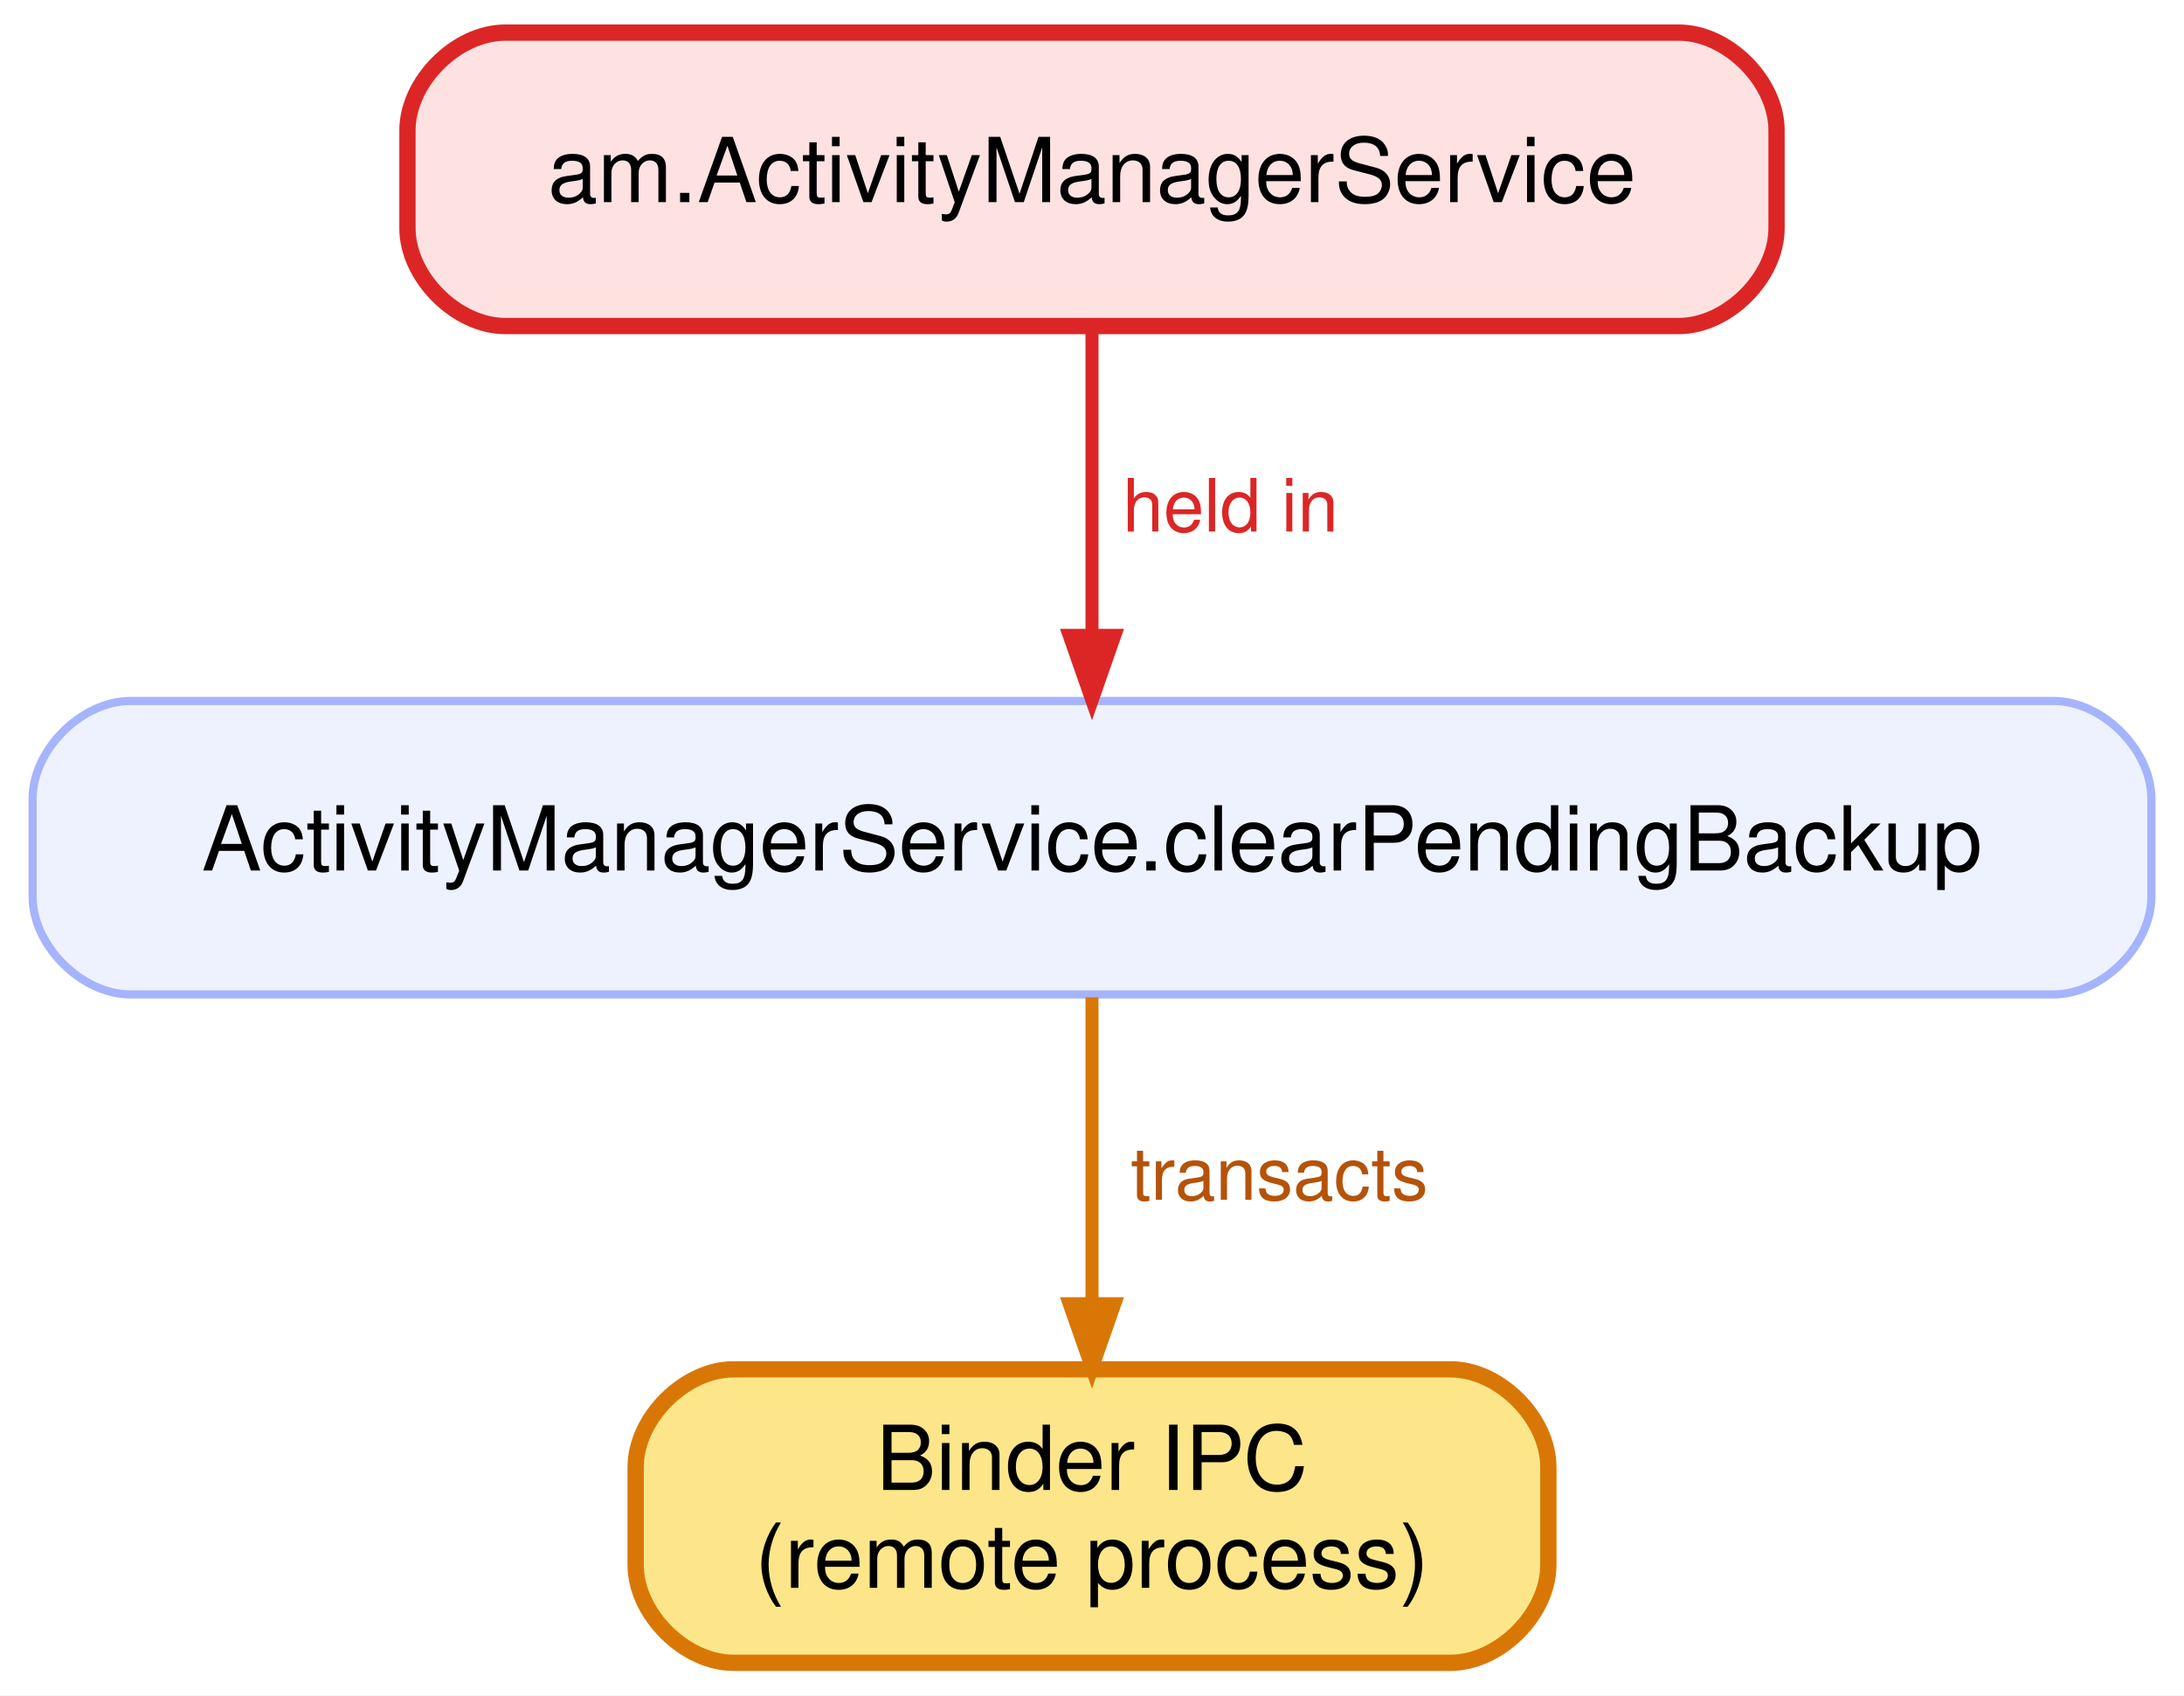
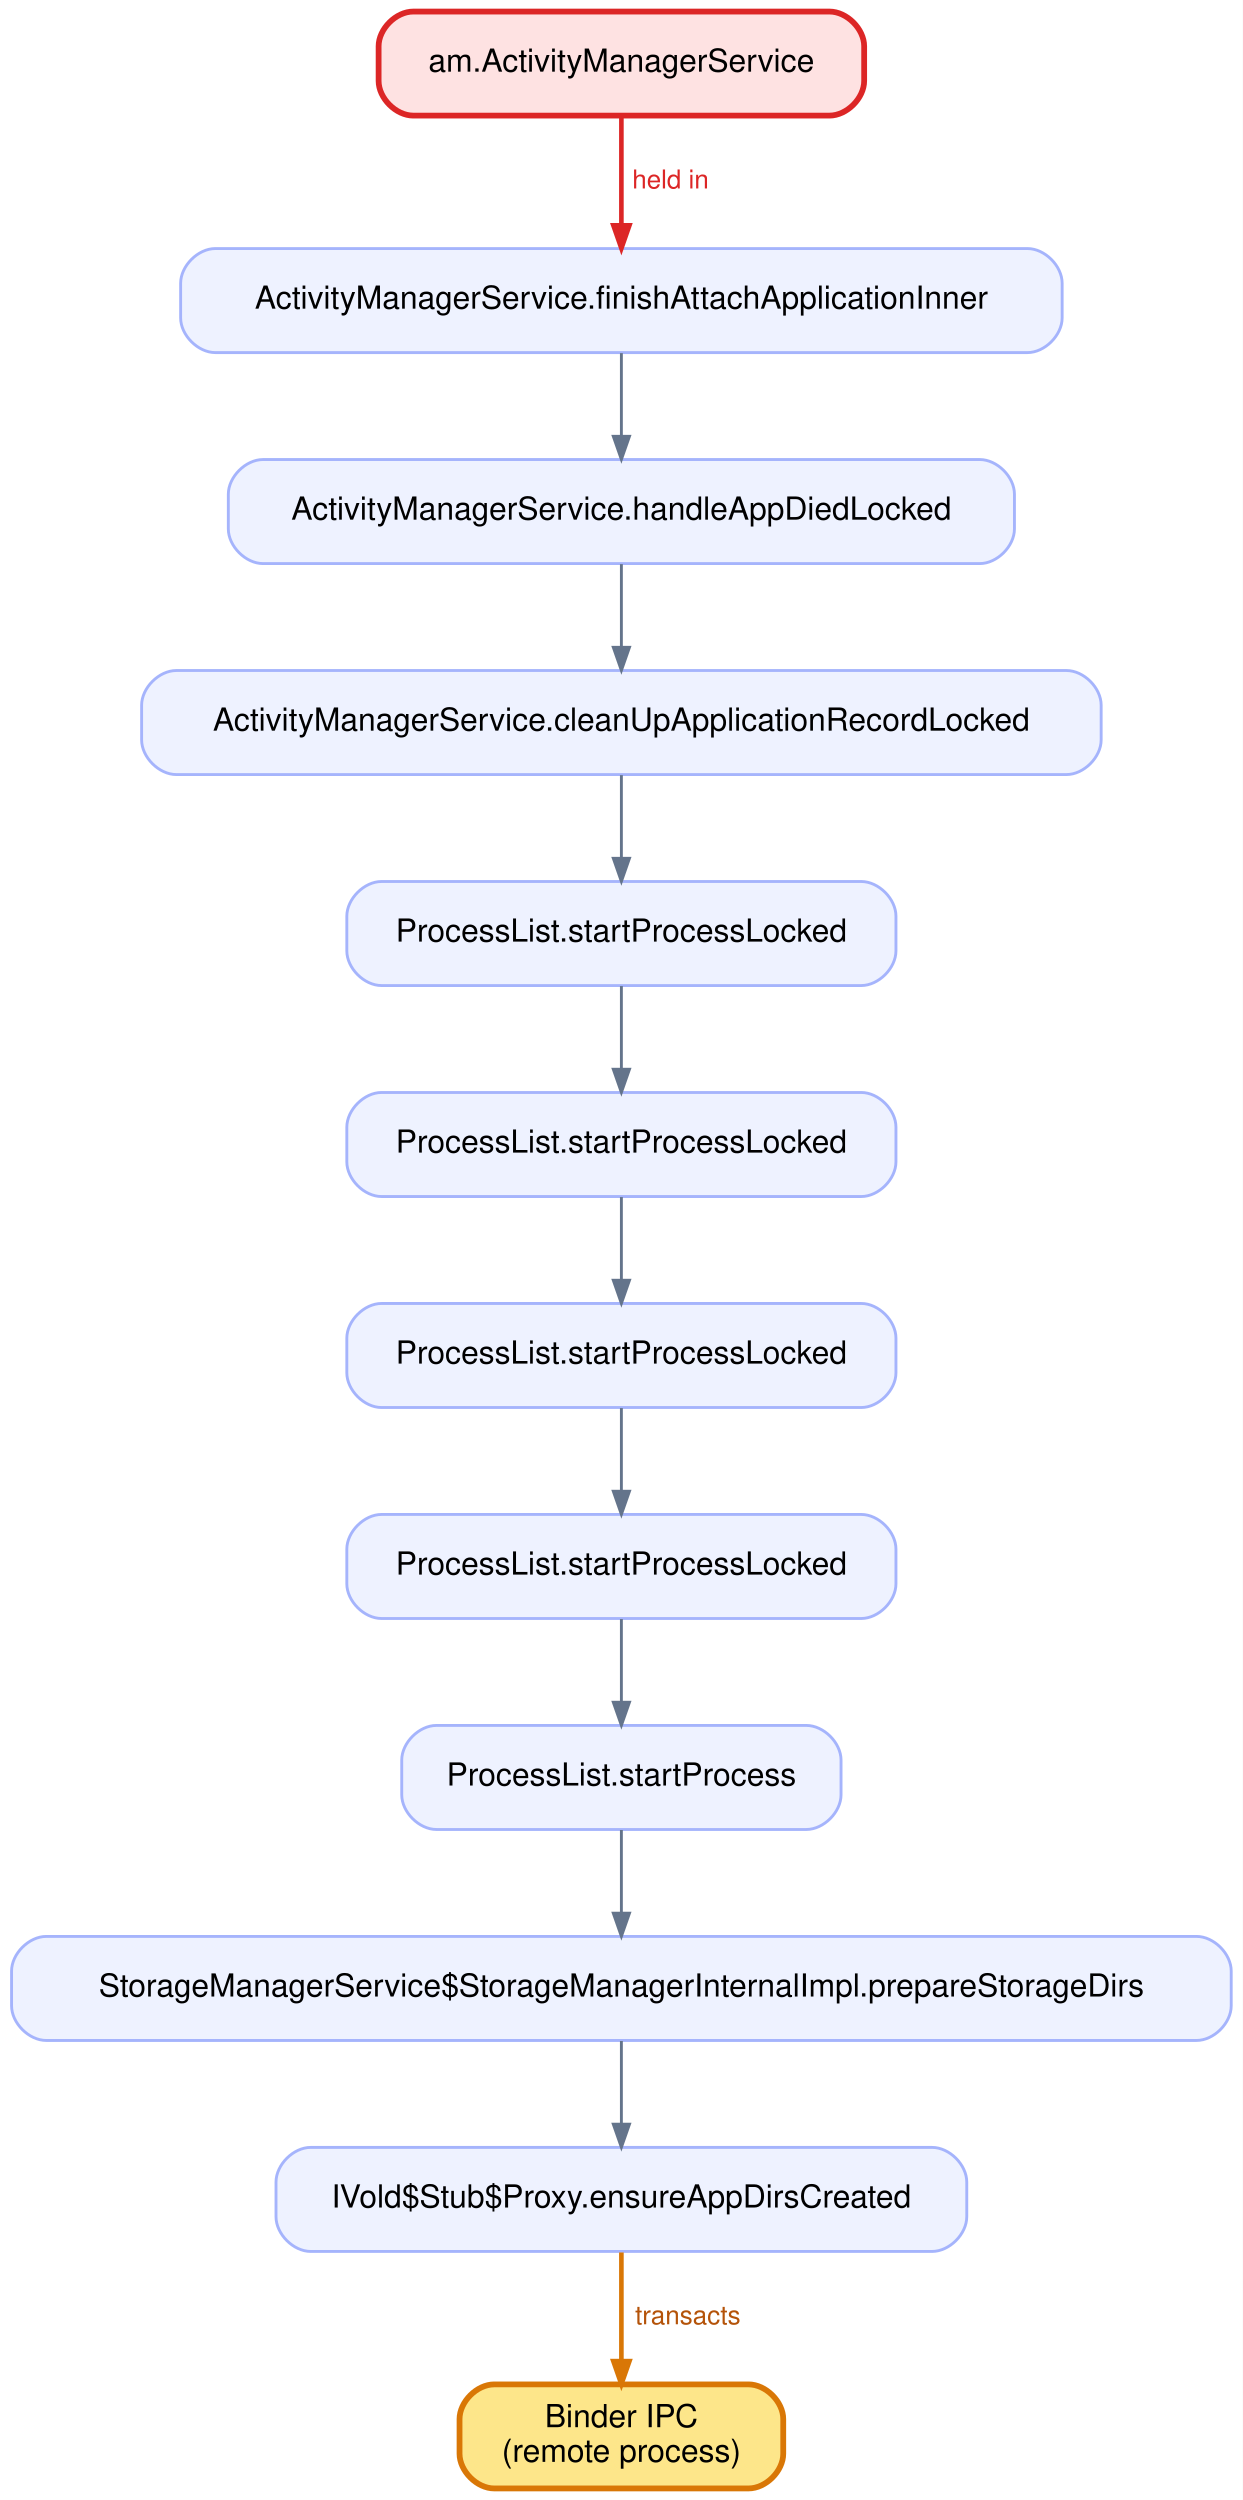
- <svg xmlns="http://www.w3.org/2000/svg" width="268pt" height="208pt" viewBox="0.00 0.00 268.00 208.00">
-   <g id="graph0" class="graph" transform="scale(1 1) rotate(0) translate(4 204)">
-     <polygon fill="white" stroke="transparent" points="-4,4 -4,-204 264,-204 264,4 -4,4" />
+ <svg xmlns="http://www.w3.org/2000/svg" width="430pt" height="865pt" viewBox="0.00 0.00 430.00 865.00">
+   <g id="graph0" class="graph" transform="scale(1 1) rotate(0) translate(4 861)">
+     <polygon fill="white" stroke="transparent" points="-4,4 -4,-861 426,-861 426,4 -4,4" />
    <g id="node1" class="node">
-       <path fill="#eef2ff" stroke="#a5b4fc" d="M248,-118C248,-118 12,-118 12,-118 6,-118 0,-112 0,-106 0,-106 0,-94 0,-94 0,-88 6,-82 12,-82 12,-82 248,-82 248,-82 254,-82 260,-88 260,-94 260,-94 260,-106 260,-106 260,-112 254,-118 248,-118" />
-       <text text-anchor="middle" x="130" y="-97.2" font-family="Helvetica,sans-Serif" font-size="11.00">ActivityManagerService.clearPendingBackup</text>
+       <path fill="#eef2ff" stroke="#a5b4fc" d="M351.5,-775C351.5,-775 70.5,-775 70.5,-775 64.5,-775 58.5,-769 58.5,-763 58.5,-763 58.5,-751 58.5,-751 58.5,-745 64.5,-739 70.5,-739 70.5,-739 351.5,-739 351.5,-739 357.5,-739 363.5,-745 363.5,-751 363.5,-751 363.5,-763 363.5,-763 363.5,-769 357.5,-775 351.5,-775" />
+       <text text-anchor="middle" x="211" y="-754.2" font-family="Helvetica,sans-Serif" font-size="11.00">ActivityManagerService.finishAttachApplicationInner</text>
    </g>
    <g id="node2" class="node">
-       <path fill="#fde68a" stroke="#d97706" stroke-width="2" d="M174,-36C174,-36 86,-36 86,-36 80,-36 74,-30 74,-24 74,-24 74,-12 74,-12 74,-6 80,0 86,0 86,0 174,0 174,0 180,0 186,-6 186,-12 186,-12 186,-24 186,-24 186,-30 180,-36 174,-36" />
-       <text text-anchor="middle" x="130" y="-21.2" font-family="Helvetica,sans-Serif" font-size="11.00">Binder IPC</text>
-       <text text-anchor="middle" x="130" y="-9.2" font-family="Helvetica,sans-Serif" font-size="11.00">(remote process)</text>
+       <path fill="#eef2ff" stroke="#a5b4fc" d="M335,-702C335,-702 87,-702 87,-702 81,-702 75,-696 75,-690 75,-690 75,-678 75,-678 75,-672 81,-666 87,-666 87,-666 335,-666 335,-666 341,-666 347,-672 347,-678 347,-678 347,-690 347,-690 347,-696 341,-702 335,-702" />
+       <text text-anchor="middle" x="211" y="-681.2" font-family="Helvetica,sans-Serif" font-size="11.00">ActivityManagerService.handleAppDiedLocked</text>
    </g>
    <g id="edge2" class="edge">
-       <path fill="none" stroke="#d97706" stroke-width="1.6" d="M130,-81.64C130,-70.66 130,-56.29 130,-44.09" />
-       <polygon fill="#d97706" stroke="#d97706" stroke-width="1.6" points="132.8,-44.05 130,-36.05 127.2,-44.05 132.8,-44.05" />
-       <text text-anchor="middle" x="153" y="-56.8" font-family="Helvetica,sans-Serif" font-size="9.00" fill="#b45309"> transacts</text>
+       <path fill="none" stroke="#64748b" d="M211,-738.81C211,-730.18 211,-719.56 211,-710.03" />
+       <polygon fill="#64748b" stroke="#64748b" points="213.8,-710.03 211,-702.03 208.2,-710.03 213.8,-710.03" />
    </g>
    <g id="node3" class="node">
-       <path fill="#fee2e2" stroke="#dc2626" stroke-width="2" d="M202,-200C202,-200 58,-200 58,-200 52,-200 46,-194 46,-188 46,-188 46,-176 46,-176 46,-170 52,-164 58,-164 58,-164 202,-164 202,-164 208,-164 214,-170 214,-176 214,-176 214,-188 214,-188 214,-194 208,-200 202,-200" />
-       <text text-anchor="middle" x="130" y="-179.2" font-family="Helvetica,sans-Serif" font-size="11.00">am.ActivityManagerService</text>
+       <path fill="#eef2ff" stroke="#a5b4fc" d="M365,-629C365,-629 57,-629 57,-629 51,-629 45,-623 45,-617 45,-617 45,-605 45,-605 45,-599 51,-593 57,-593 57,-593 365,-593 365,-593 371,-593 377,-599 377,-605 377,-605 377,-617 377,-617 377,-623 371,-629 365,-629" />
+       <text text-anchor="middle" x="211" y="-608.2" font-family="Helvetica,sans-Serif" font-size="11.00">ActivityManagerService.cleanUpApplicationRecordLocked</text>
+     </g>
+     <g id="edge3" class="edge">
+       <path fill="none" stroke="#64748b" d="M211,-665.81C211,-657.18 211,-646.56 211,-637.03" />
+       <polygon fill="#64748b" stroke="#64748b" points="213.8,-637.03 211,-629.03 208.2,-637.03 213.8,-637.03" />
+     </g>
+     <g id="node4" class="node">
+       <path fill="#eef2ff" stroke="#a5b4fc" d="M294,-556C294,-556 128,-556 128,-556 122,-556 116,-550 116,-544 116,-544 116,-532 116,-532 116,-526 122,-520 128,-520 128,-520 294,-520 294,-520 300,-520 306,-526 306,-532 306,-532 306,-544 306,-544 306,-550 300,-556 294,-556" />
+       <text text-anchor="middle" x="211" y="-535.2" font-family="Helvetica,sans-Serif" font-size="11.00">ProcessList.startProcessLocked</text>
+     </g>
+     <g id="edge4" class="edge">
+       <path fill="none" stroke="#64748b" d="M211,-592.81C211,-584.18 211,-573.56 211,-564.03" />
+       <polygon fill="#64748b" stroke="#64748b" points="213.8,-564.03 211,-556.03 208.2,-564.03 213.8,-564.03" />
+     </g>
+     <g id="node5" class="node">
+       <path fill="#eef2ff" stroke="#a5b4fc" d="M294,-483C294,-483 128,-483 128,-483 122,-483 116,-477 116,-471 116,-471 116,-459 116,-459 116,-453 122,-447 128,-447 128,-447 294,-447 294,-447 300,-447 306,-453 306,-459 306,-459 306,-471 306,-471 306,-477 300,-483 294,-483" />
+       <text text-anchor="middle" x="211" y="-462.2" font-family="Helvetica,sans-Serif" font-size="11.00">ProcessList.startProcessLocked</text>
+     </g>
+     <g id="edge5" class="edge">
+       <path fill="none" stroke="#64748b" d="M211,-519.81C211,-511.18 211,-500.56 211,-491.03" />
+       <polygon fill="#64748b" stroke="#64748b" points="213.8,-491.03 211,-483.03 208.2,-491.03 213.8,-491.03" />
+     </g>
+     <g id="node6" class="node">
+       <path fill="#eef2ff" stroke="#a5b4fc" d="M294,-410C294,-410 128,-410 128,-410 122,-410 116,-404 116,-398 116,-398 116,-386 116,-386 116,-380 122,-374 128,-374 128,-374 294,-374 294,-374 300,-374 306,-380 306,-386 306,-386 306,-398 306,-398 306,-404 300,-410 294,-410" />
+       <text text-anchor="middle" x="211" y="-389.2" font-family="Helvetica,sans-Serif" font-size="11.00">ProcessList.startProcessLocked</text>
+     </g>
+     <g id="edge6" class="edge">
+       <path fill="none" stroke="#64748b" d="M211,-446.81C211,-438.18 211,-427.56 211,-418.03" />
+       <polygon fill="#64748b" stroke="#64748b" points="213.8,-418.03 211,-410.03 208.2,-418.03 213.8,-418.03" />
+     </g>
+     <g id="node7" class="node">
+       <path fill="#eef2ff" stroke="#a5b4fc" d="M294,-337C294,-337 128,-337 128,-337 122,-337 116,-331 116,-325 116,-325 116,-313 116,-313 116,-307 122,-301 128,-301 128,-301 294,-301 294,-301 300,-301 306,-307 306,-313 306,-313 306,-325 306,-325 306,-331 300,-337 294,-337" />
+       <text text-anchor="middle" x="211" y="-316.2" font-family="Helvetica,sans-Serif" font-size="11.00">ProcessList.startProcessLocked</text>
+     </g>
+     <g id="edge7" class="edge">
+       <path fill="none" stroke="#64748b" d="M211,-373.81C211,-365.18 211,-354.56 211,-345.03" />
+       <polygon fill="#64748b" stroke="#64748b" points="213.8,-345.03 211,-337.03 208.2,-345.03 213.8,-345.03" />
+     </g>
+     <g id="node8" class="node">
+       <path fill="#eef2ff" stroke="#a5b4fc" d="M275,-264C275,-264 147,-264 147,-264 141,-264 135,-258 135,-252 135,-252 135,-240 135,-240 135,-234 141,-228 147,-228 147,-228 275,-228 275,-228 281,-228 287,-234 287,-240 287,-240 287,-252 287,-252 287,-258 281,-264 275,-264" />
+       <text text-anchor="middle" x="211" y="-243.2" font-family="Helvetica,sans-Serif" font-size="11.00">ProcessList.startProcess</text>
+     </g>
+     <g id="edge8" class="edge">
+       <path fill="none" stroke="#64748b" d="M211,-300.81C211,-292.18 211,-281.56 211,-272.03" />
+       <polygon fill="#64748b" stroke="#64748b" points="213.8,-272.03 211,-264.03 208.2,-272.03 213.8,-272.03" />
+     </g>
+     <g id="node9" class="node">
+       <path fill="#eef2ff" stroke="#a5b4fc" d="M410,-191C410,-191 12,-191 12,-191 6,-191 0,-185 0,-179 0,-179 0,-167 0,-167 0,-161 6,-155 12,-155 12,-155 410,-155 410,-155 416,-155 422,-161 422,-167 422,-167 422,-179 422,-179 422,-185 416,-191 410,-191" />
+       <text text-anchor="middle" x="211" y="-170.2" font-family="Helvetica,sans-Serif" font-size="11.00">StorageManagerService$StorageManagerInternalImpl.prepareStorageDirs</text>
+     </g>
+     <g id="edge9" class="edge">
+       <path fill="none" stroke="#64748b" d="M211,-227.81C211,-219.18 211,-208.56 211,-199.03" />
+       <polygon fill="#64748b" stroke="#64748b" points="213.8,-199.03 211,-191.03 208.2,-199.03 213.8,-199.03" />
+     </g>
+     <g id="node10" class="node">
+       <path fill="#eef2ff" stroke="#a5b4fc" d="M318.5,-118C318.5,-118 103.5,-118 103.5,-118 97.5,-118 91.5,-112 91.5,-106 91.5,-106 91.5,-94 91.5,-94 91.5,-88 97.5,-82 103.5,-82 103.5,-82 318.5,-82 318.5,-82 324.5,-82 330.5,-88 330.5,-94 330.5,-94 330.5,-106 330.5,-106 330.5,-112 324.5,-118 318.5,-118" />
+       <text text-anchor="middle" x="211" y="-97.2" font-family="Helvetica,sans-Serif" font-size="11.00">IVold$Stub$Proxy.ensureAppDirsCreated</text>
+     </g>
+     <g id="edge10" class="edge">
+       <path fill="none" stroke="#64748b" d="M211,-154.81C211,-146.18 211,-135.56 211,-126.03" />
+       <polygon fill="#64748b" stroke="#64748b" points="213.8,-126.03 211,-118.03 208.2,-126.03 213.8,-126.03" />
+     </g>
+     <g id="node11" class="node">
+       <path fill="#fde68a" stroke="#d97706" stroke-width="2" d="M255,-36C255,-36 167,-36 167,-36 161,-36 155,-30 155,-24 155,-24 155,-12 155,-12 155,-6 161,0 167,0 167,0 255,0 255,0 261,0 267,-6 267,-12 267,-12 267,-24 267,-24 267,-30 261,-36 255,-36" />
+       <text text-anchor="middle" x="211" y="-21.2" font-family="Helvetica,sans-Serif" font-size="11.00">Binder IPC</text>
+       <text text-anchor="middle" x="211" y="-9.2" font-family="Helvetica,sans-Serif" font-size="11.00">(remote process)</text>
+     </g>
+     <g id="edge11" class="edge">
+       <path fill="none" stroke="#d97706" stroke-width="1.6" d="M211,-81.64C211,-70.66 211,-56.29 211,-44.09" />
+       <polygon fill="#d97706" stroke="#d97706" stroke-width="1.6" points="213.8,-44.05 211,-36.05 208.2,-44.05 213.8,-44.05" />
+       <text text-anchor="middle" x="234" y="-56.8" font-family="Helvetica,sans-Serif" font-size="9.00" fill="#b45309"> transacts</text>
+     </g>
+     <g id="node12" class="node">
+       <path fill="#fee2e2" stroke="#dc2626" stroke-width="2" d="M283,-857C283,-857 139,-857 139,-857 133,-857 127,-851 127,-845 127,-845 127,-833 127,-833 127,-827 133,-821 139,-821 139,-821 283,-821 283,-821 289,-821 295,-827 295,-833 295,-833 295,-845 295,-845 295,-851 289,-857 283,-857" />
+       <text text-anchor="middle" x="211" y="-836.2" font-family="Helvetica,sans-Serif" font-size="11.00">am.ActivityManagerService</text>
    </g>
    <g id="edge1" class="edge">
-       <path fill="none" stroke="#dc2626" stroke-width="1.6" d="M130,-163.64C130,-152.66 130,-138.29 130,-126.09" />
-       <polygon fill="#dc2626" stroke="#dc2626" stroke-width="1.6" points="132.8,-126.05 130,-118.05 127.2,-126.05 132.8,-126.05" />
-       <text text-anchor="middle" x="147" y="-138.8" font-family="Helvetica,sans-Serif" font-size="9.00" fill="#dc2626"> held in</text>
+       <path fill="none" stroke="#dc2626" stroke-width="1.6" d="M211,-820.64C211,-809.66 211,-795.29 211,-783.09" />
+       <polygon fill="#dc2626" stroke="#dc2626" stroke-width="1.6" points="213.8,-783.05 211,-775.05 208.2,-783.05 213.8,-783.05" />
+       <text text-anchor="middle" x="228" y="-795.8" font-family="Helvetica,sans-Serif" font-size="9.00" fill="#dc2626"> held in</text>
    </g>
  </g>
</svg>
